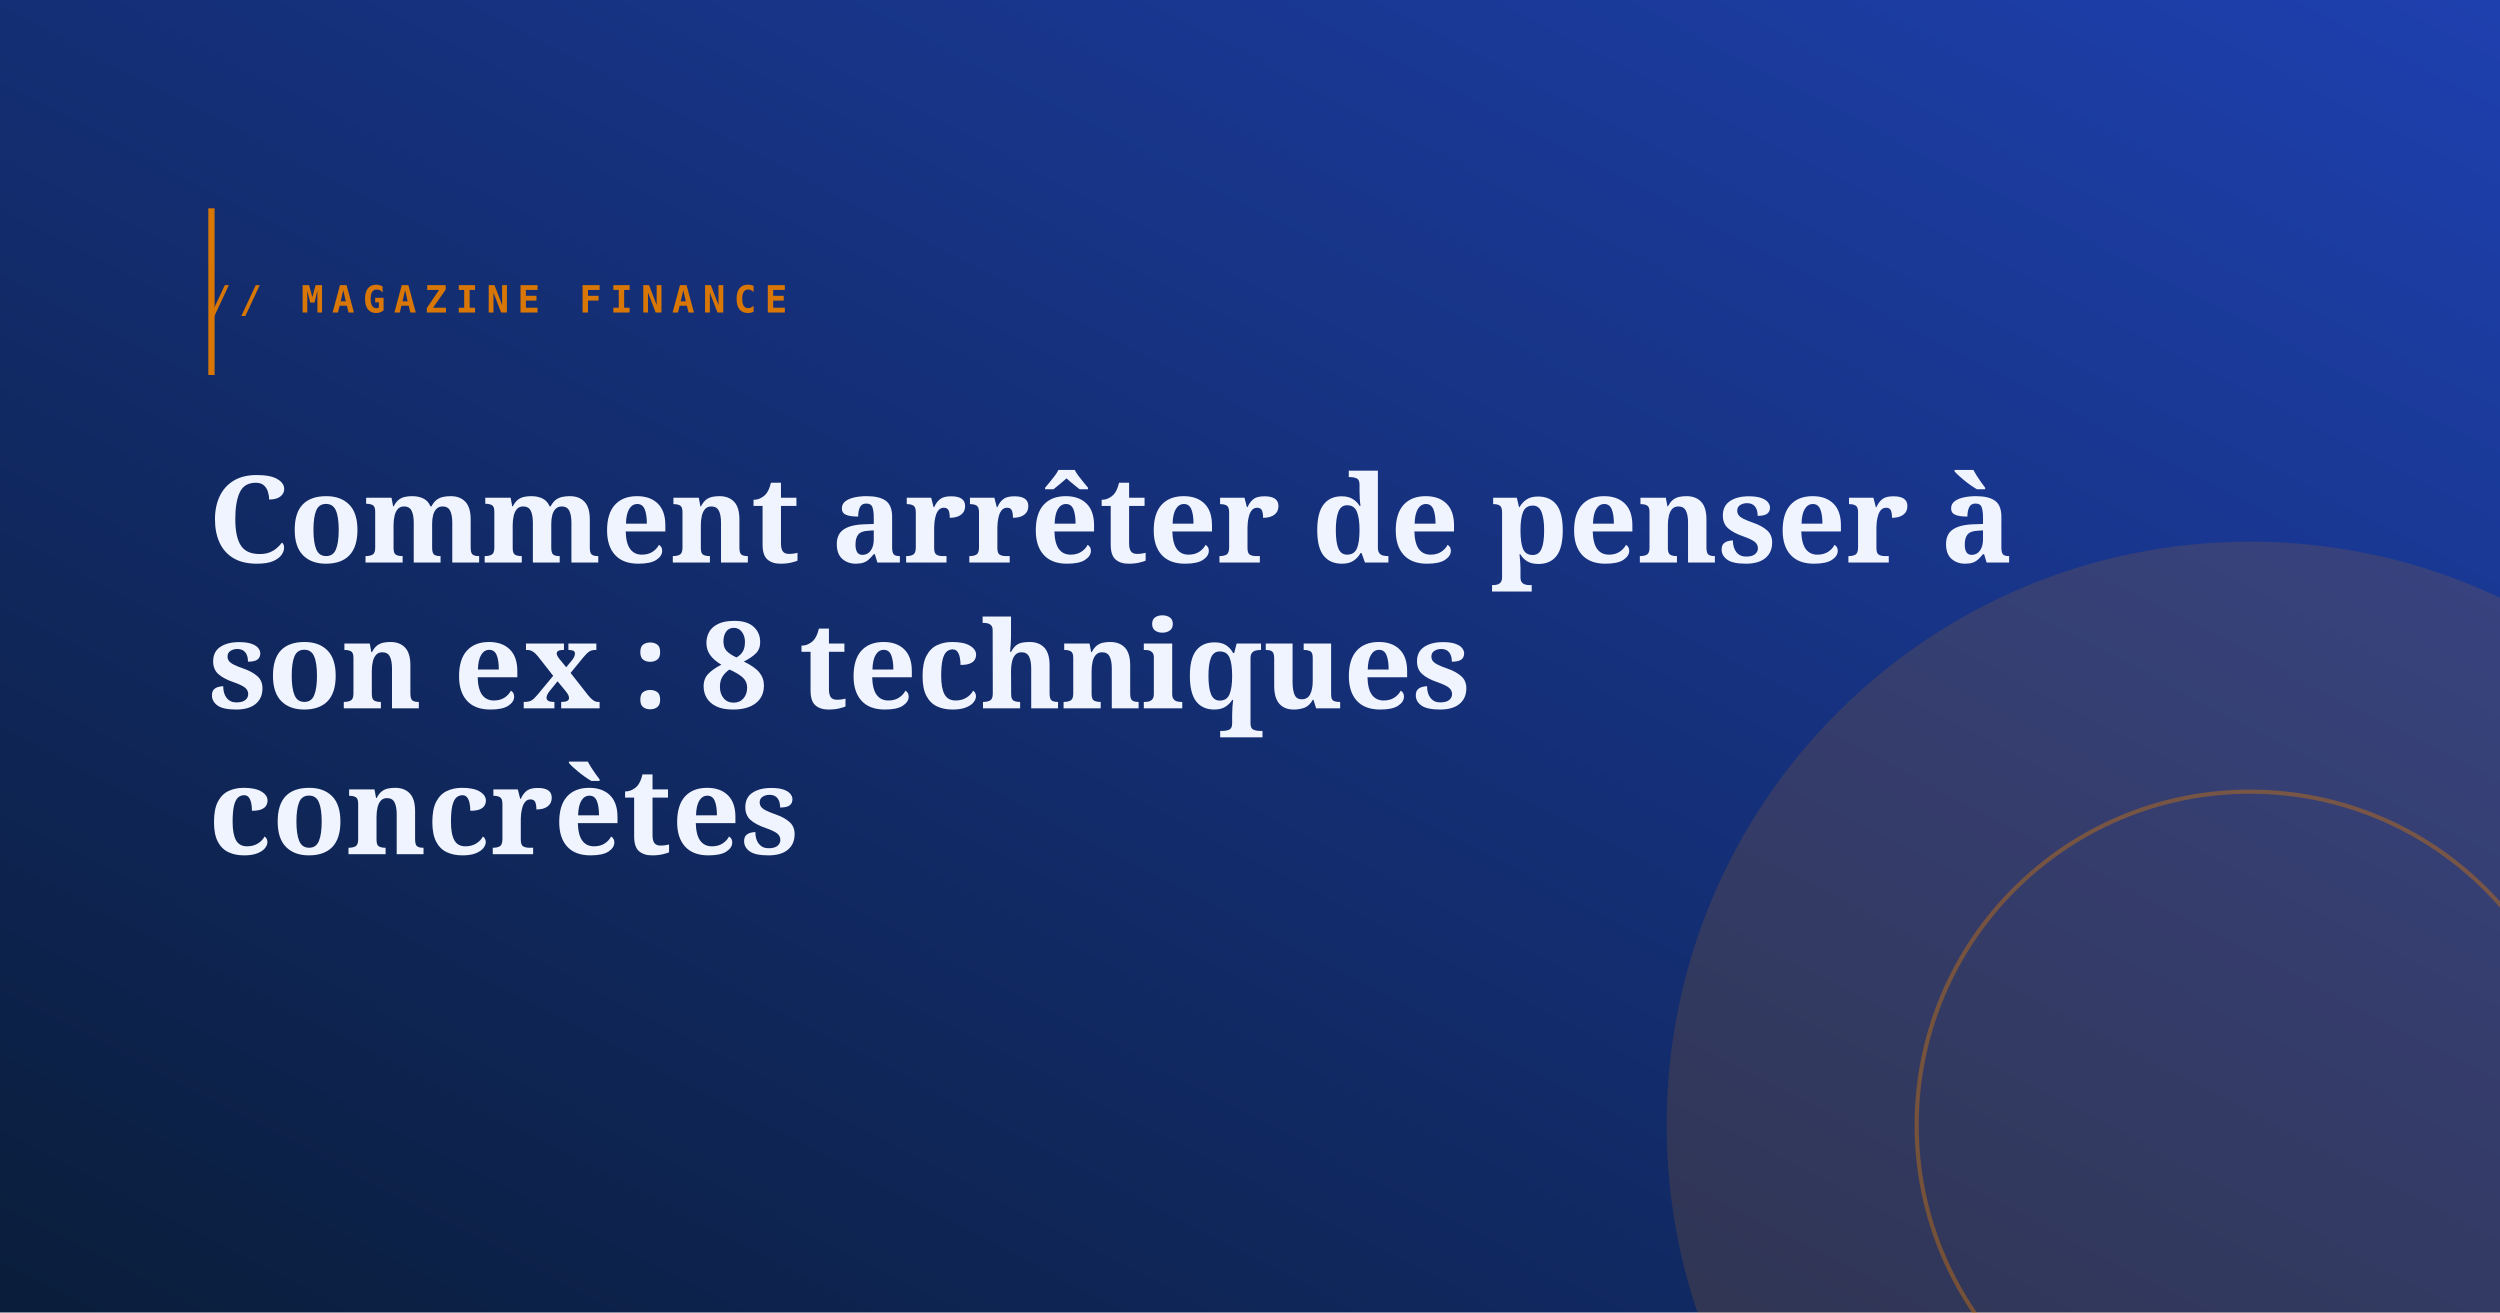
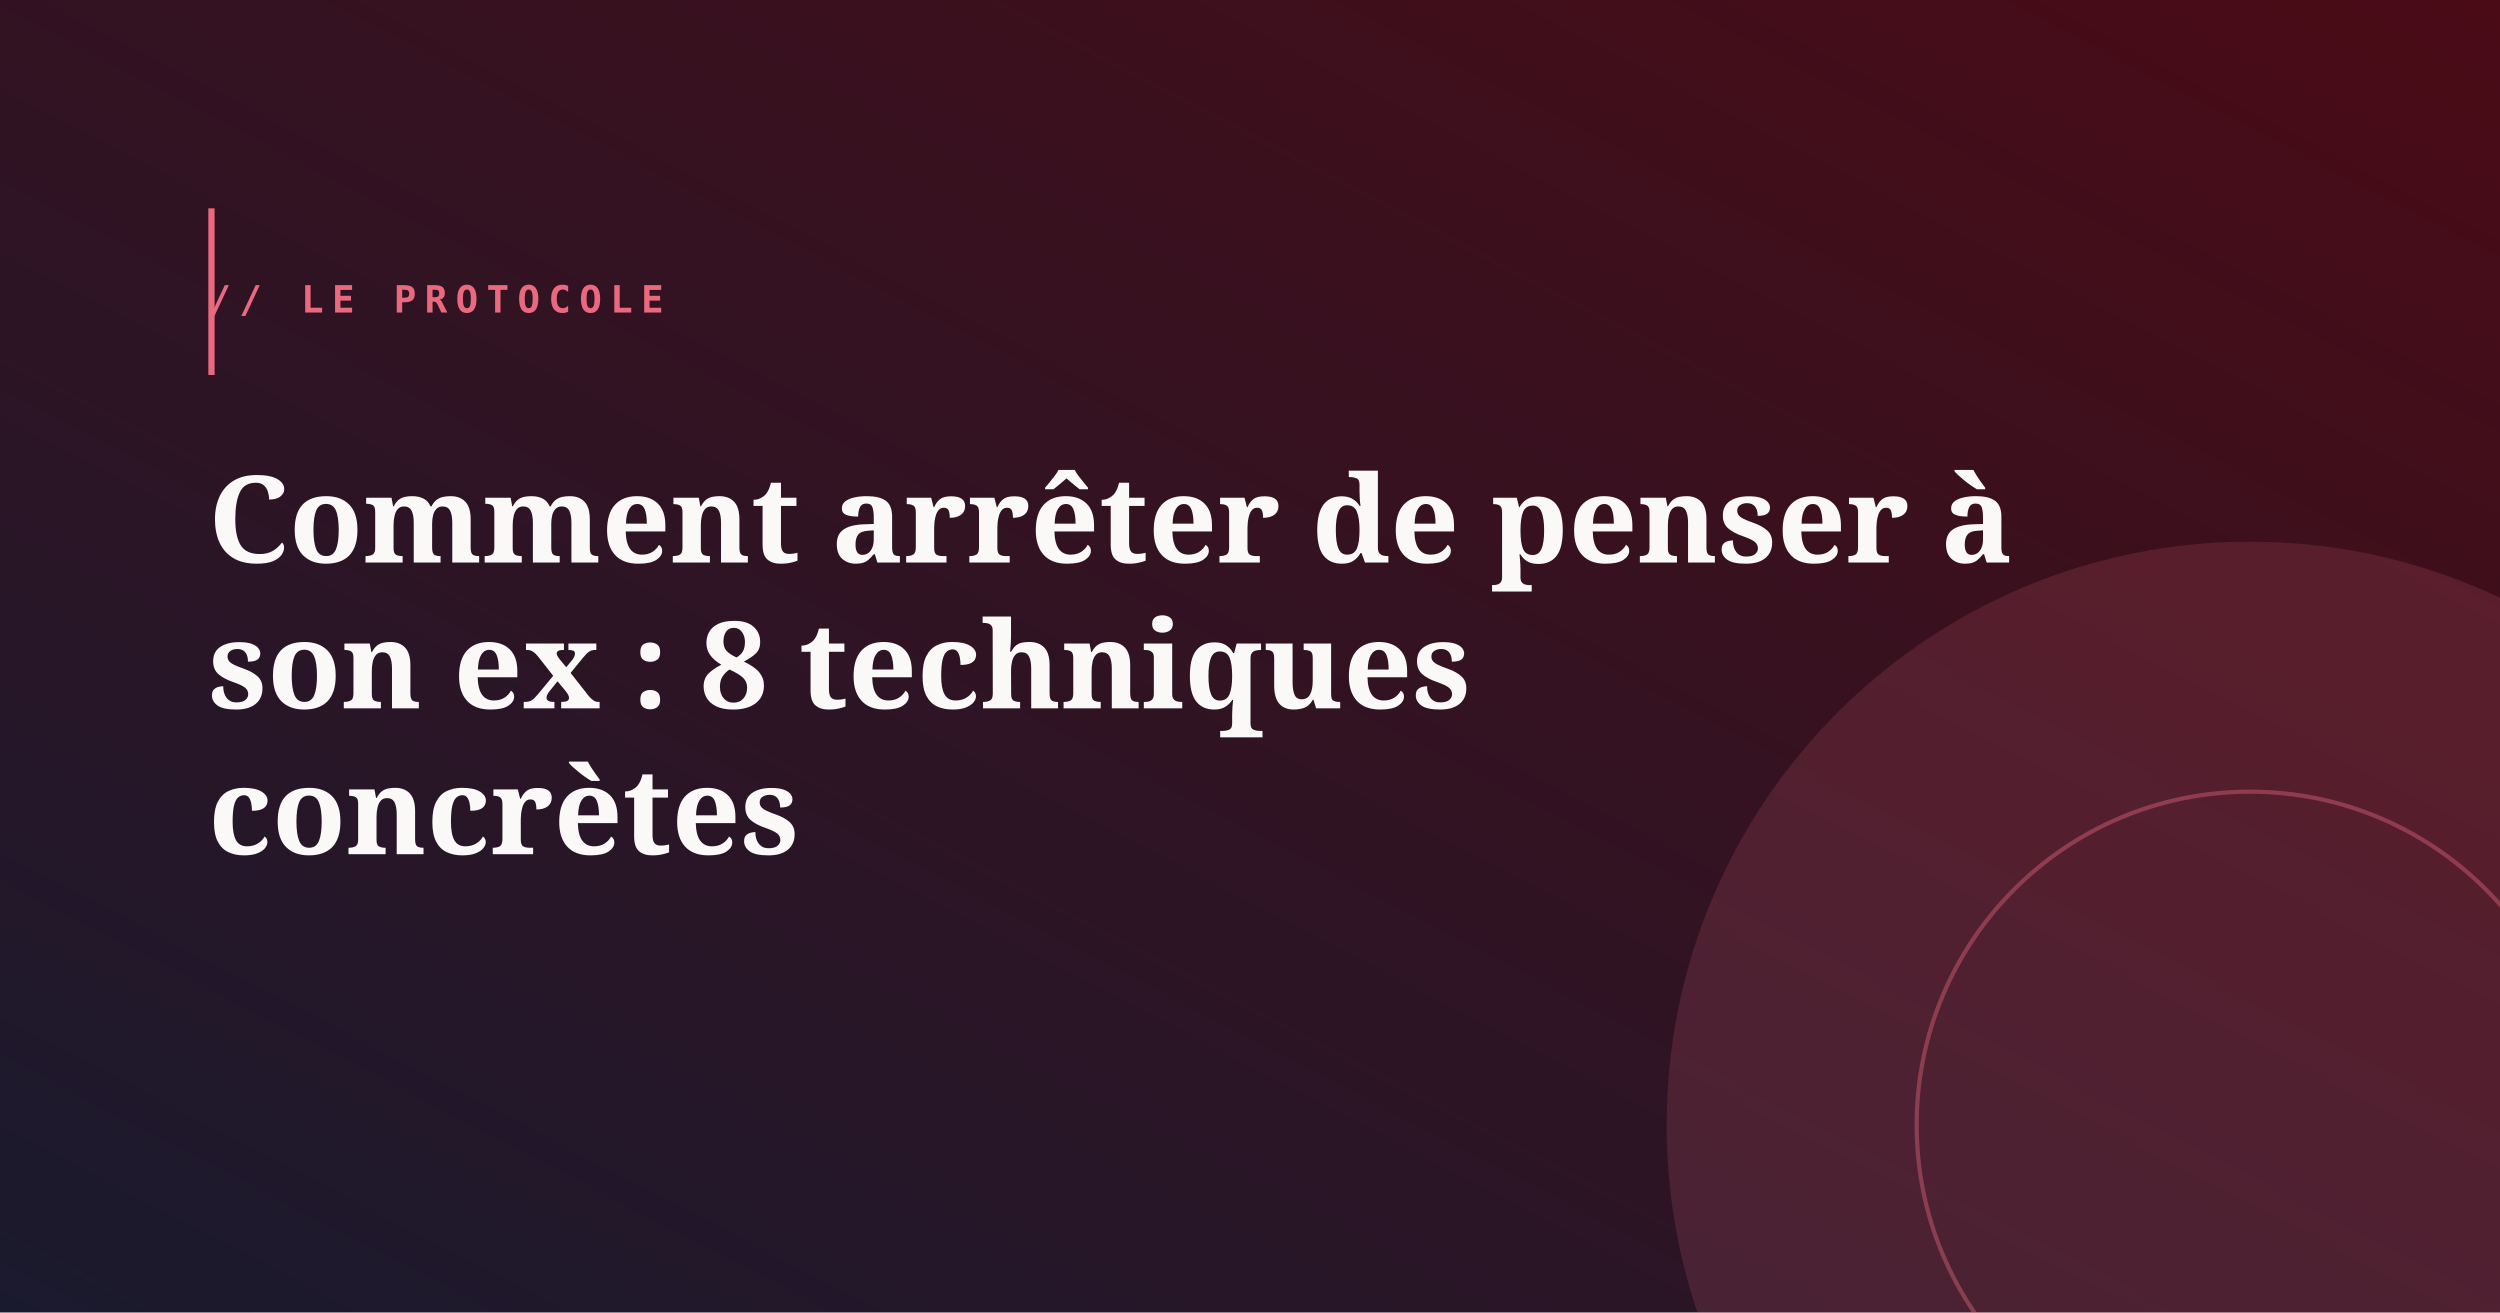
<svg xmlns="http://www.w3.org/2000/svg" viewBox="0 0 1200 630" width="1200" height="630">
  <defs>
    <linearGradient id="bg" x1="0%" y1="100%" x2="100%" y2="0%">
-       <stop offset="0%" stop-color="#0a1d3a" />
-       <stop offset="100%" stop-color="#1e40af" />
+       <stop offset="0%" stop-color="#1A1A2E" />
+       <stop offset="100%" stop-color="#4a0b16" />
    </linearGradient>
  </defs>
  <rect width="1200" height="630" fill="url(#bg)" />
-   <circle cx="1080" cy="540" r="280" fill="#d97706" opacity="0.16" />
-   <circle cx="1080" cy="540" r="160" fill="none" stroke="#d97706" stroke-width="2" opacity="0.4" />
-   <rect x="100" y="100" width="3" height="80" fill="#d97706" />
-   <text x="100" y="150" font-family="ui-monospace, monospace" font-size="18" font-weight="600" letter-spacing="4" fill="#d97706">// MAGAZINE FINANCE</text>
-   <text x="100" y="270" font-family="Georgia, serif" font-weight="bold" font-size="58" fill="#f0f4ff">Comment arrêter de penser à</text>
-   <text x="100" y="340" font-family="Georgia, serif" font-weight="bold" font-size="58" fill="#f0f4ff">son ex : 8 techniques</text>
-   <text x="100" y="410" font-family="Georgia, serif" font-weight="bold" font-size="58" fill="#f0f4ff">concrètes</text>
+   <circle cx="1080" cy="540" r="280" fill="#e96a7f" opacity="0.16" />
+   <circle cx="1080" cy="540" r="160" fill="none" stroke="#e96a7f" stroke-width="2" opacity="0.4" />
+   <rect x="100" y="100" width="3" height="80" fill="#e96a7f" />
+   <text x="100" y="150" font-family="ui-monospace, monospace" font-size="18" font-weight="600" letter-spacing="4" fill="#e96a7f">// LE PROTOCOLE</text>
+   <text x="100" y="270" font-family="Georgia, serif" font-weight="bold" font-size="58" fill="#FAF9F7">Comment arrêter de penser à</text>
+   <text x="100" y="340" font-family="Georgia, serif" font-weight="bold" font-size="58" fill="#FAF9F7">son ex : 8 techniques</text>
+   <text x="100" y="410" font-family="Georgia, serif" font-weight="bold" font-size="58" fill="#FAF9F7">concrètes</text>
</svg>
